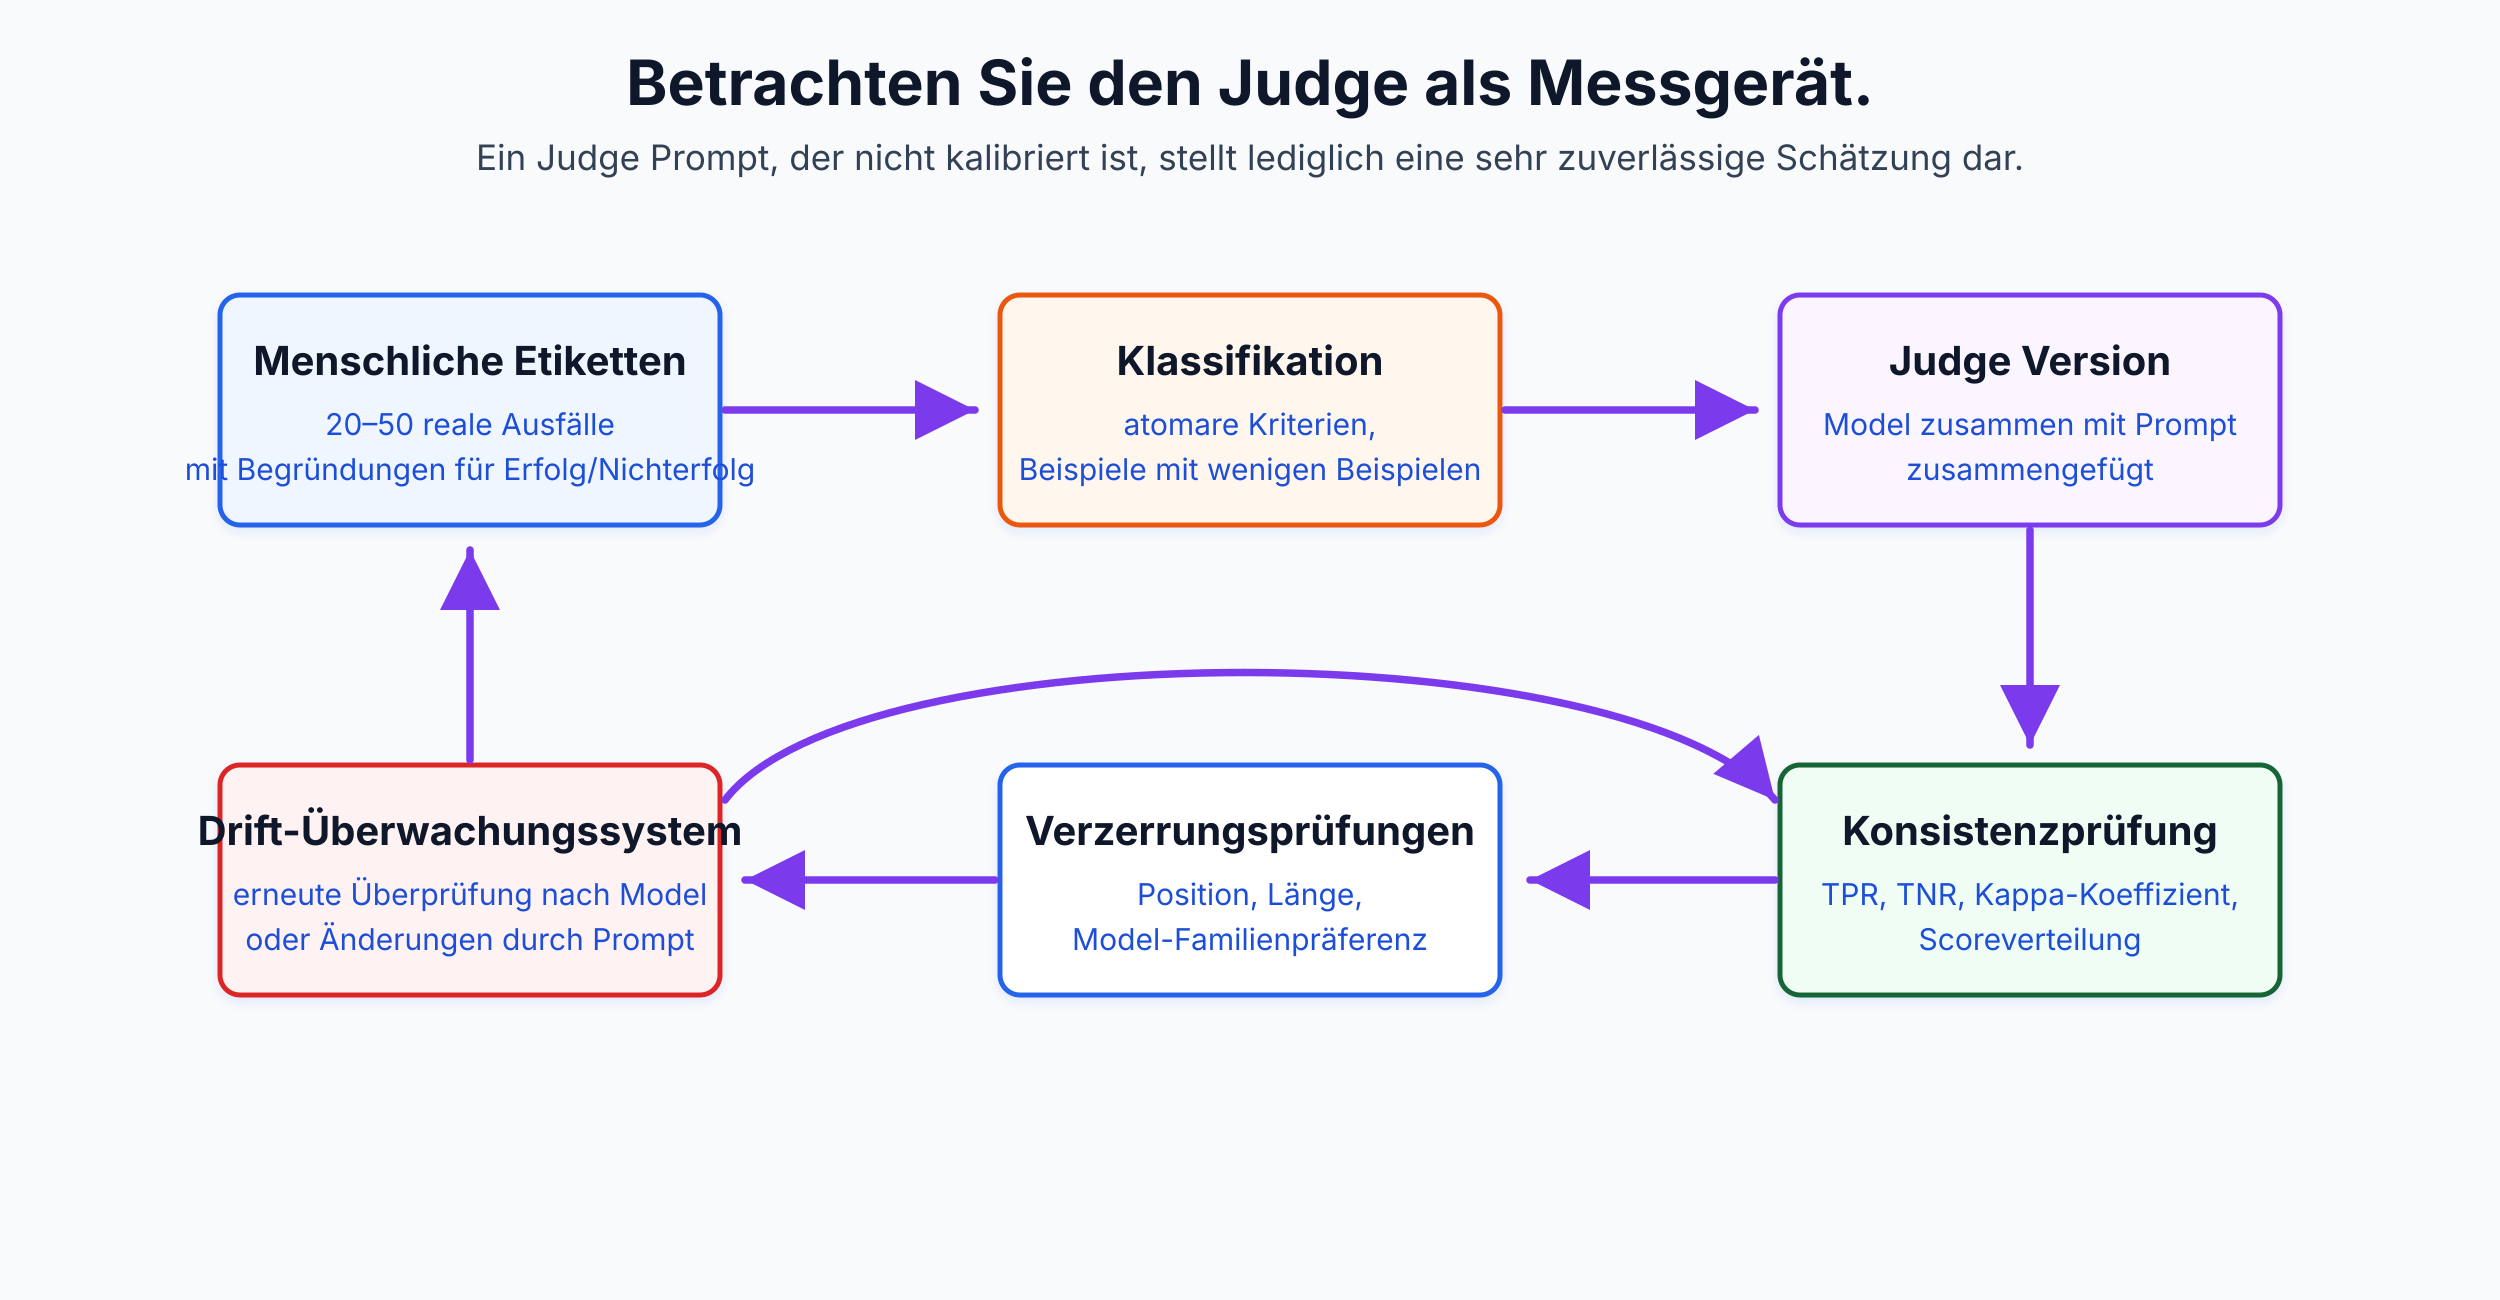
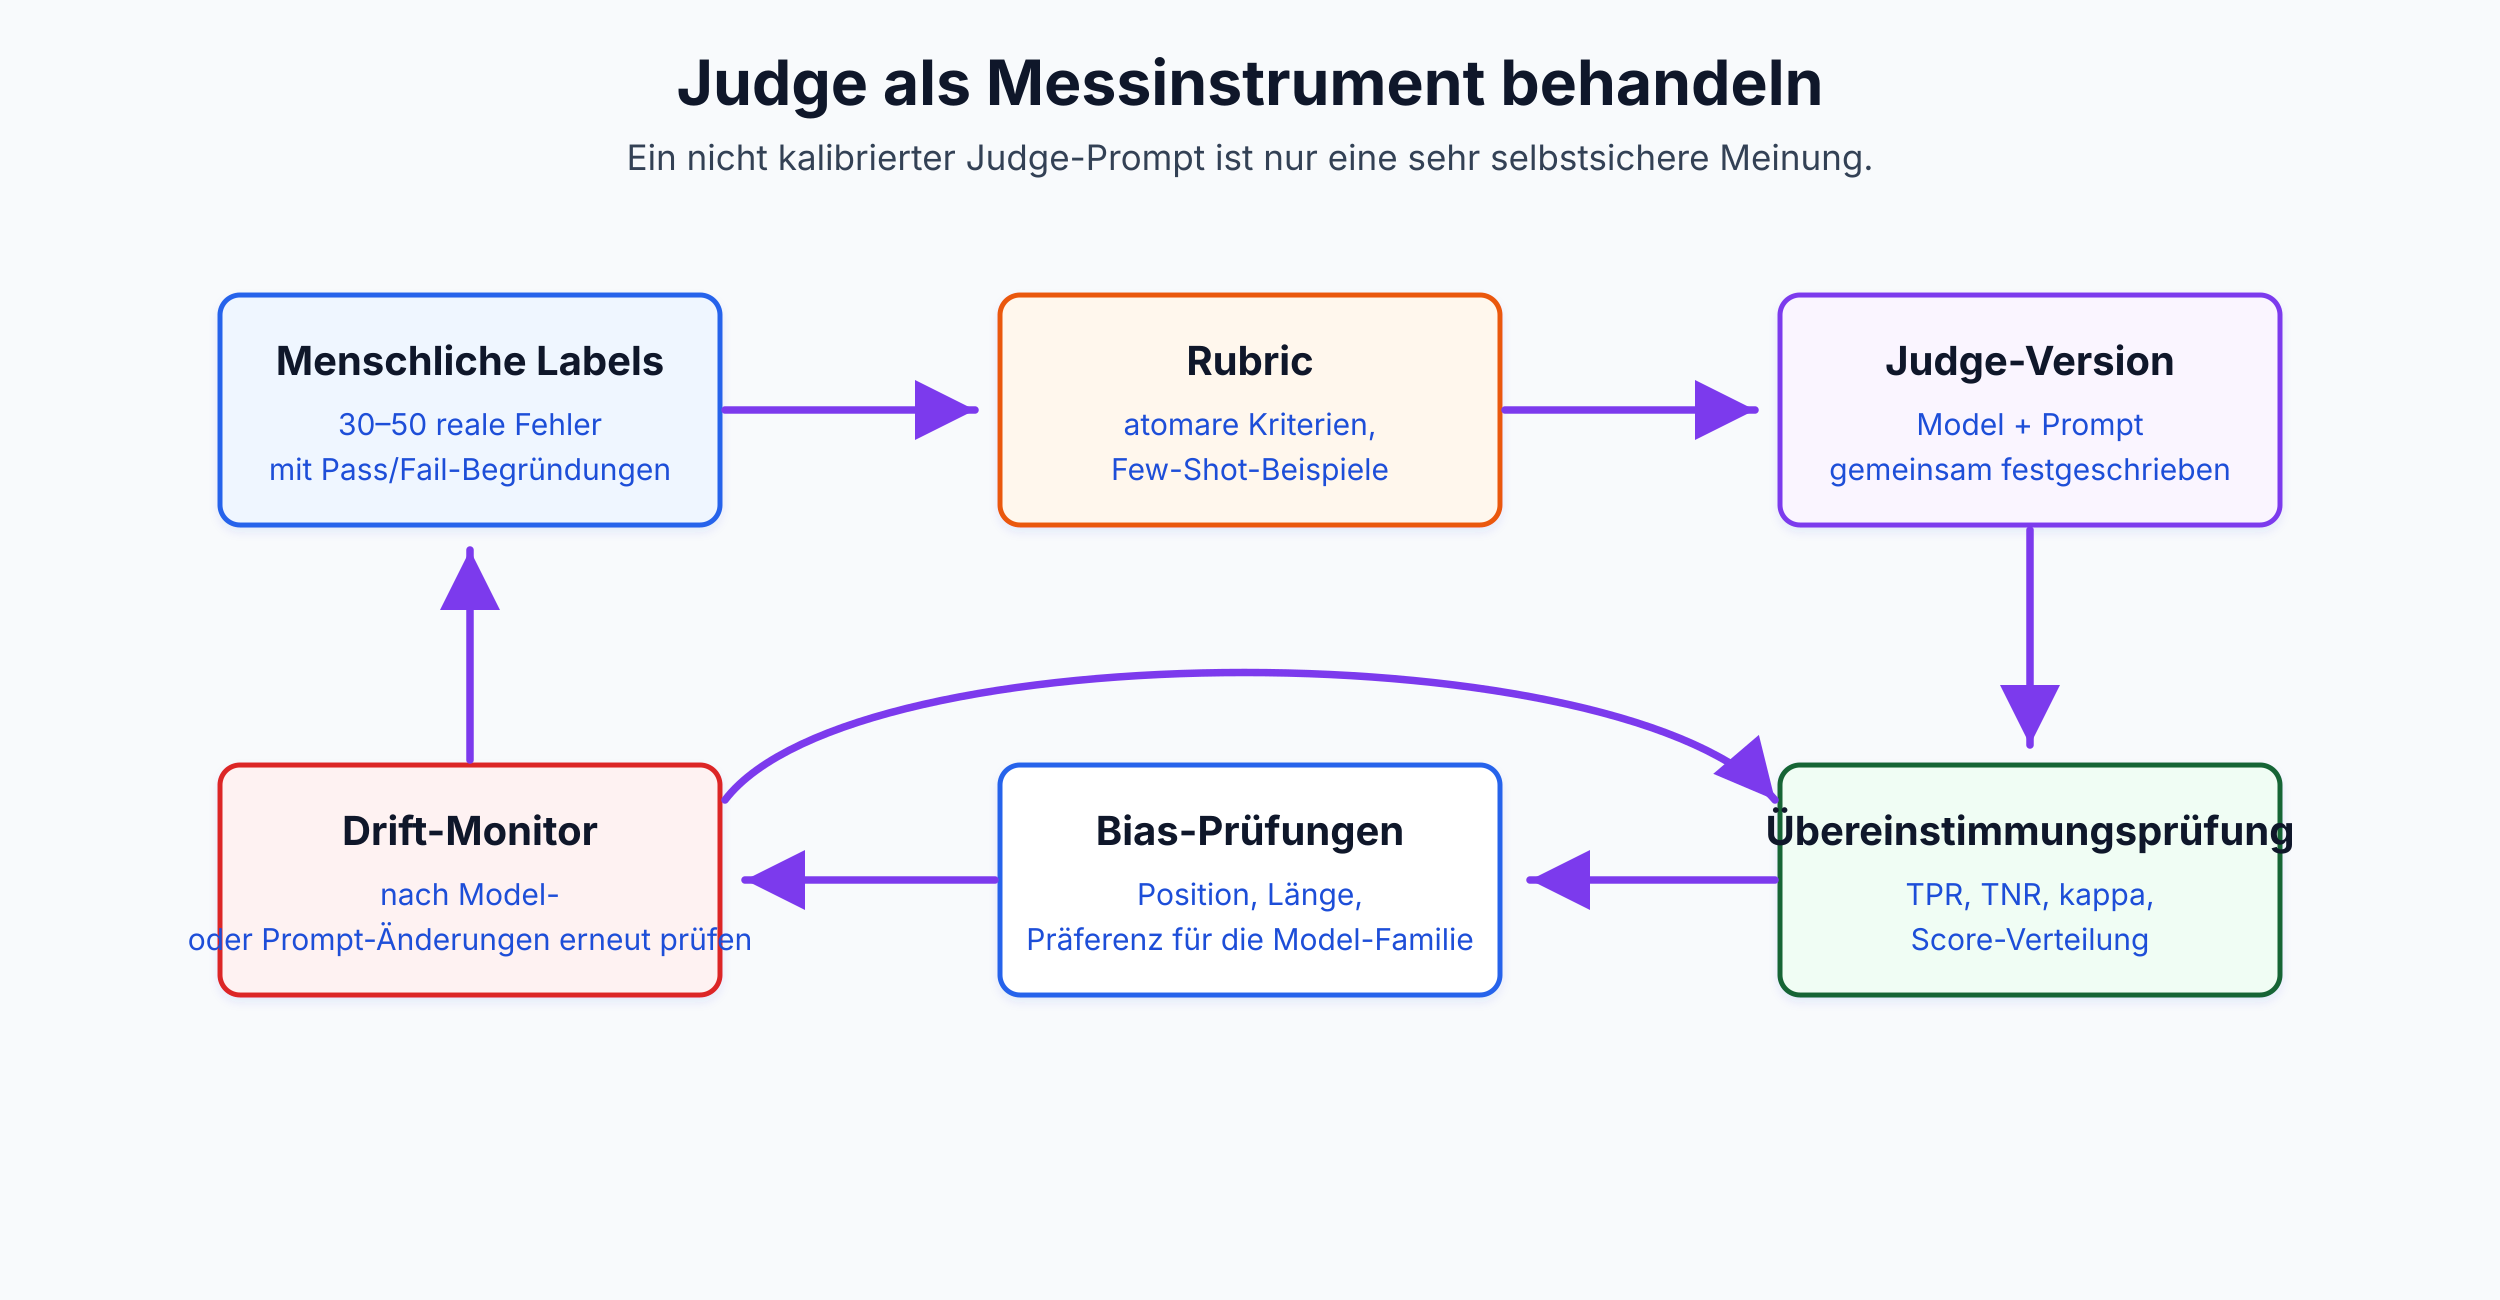
<svg xmlns="http://www.w3.org/2000/svg" width="1000" height="520" viewBox="0 0 1000 520" role="img" aria-labelledby="title desc" data-visual-system="evidence-plate-v1" preserveAspectRatio="xMidYMid meet" shape-rendering="geometricPrecision" text-rendering="geometricPrecision" font-family="Inter, system-ui, sans-serif">
  <defs>
    <filter id="shadow" x="-20%" y="-20%" width="140%" height="140%">
      <feDropShadow dx="0" dy="2" stdDeviation="2" flood-color="#1d4ed8" flood-opacity="0.08" />
    </filter>
    <marker id="arrow" markerWidth="12" markerHeight="12" refX="10" refY="6" orient="auto">
      <path d="M2,2 L10,6 L2,10 Z" fill="#7c3aed" />
    </marker>
    <style>
      text { font-family: Inter, system-ui, sans-serif; fill: #0f172a; }
      .title { font-size: 25px; font-weight: 700; }
      .sub { font-size: 14px; fill: #334155; }
      .box-title { font-size: 16px; font-weight: 700; }
      .box-copy { font-size: 12px; fill: #1d4ed8; }
      .arrow { stroke: #7c3aed; stroke-width: 3; fill: none; marker-end: url(#arrow); }
    </style>
  </defs>
  <style data-visual-system="evidence-plate-v1">
    * { animation: none !important; }
    .anim-box, .bar, .bar-text, .seq-item, .t-box, .flow { opacity: 1 !important; transform: none !important; }
    path, line, polyline { stroke-linecap: round; stroke-linejoin: round; }
  </style>
  <rect width="1000" height="520" fill="#f8fafc" />
-   <text y="42" class="title" text-anchor="middle" x="500">Betrachten Sie den Judge als Messgerät.</text>
-   <text y="68" class="sub" text-anchor="middle" x="500">Ein Judge Prompt, der nicht kalibriert ist, stellt lediglich eine sehr zuverlässige Schätzung dar.</text>
+   <text y="42" class="title" text-anchor="middle" x="500">Judge als Messinstrument behandeln</text>
+   <text y="68" class="sub" text-anchor="middle" x="500">Ein nicht kalibrierter Judge-Prompt ist nur eine sehr selbstsichere Meinung.</text>
  <g transform="translate(88 118)">
    <rect width="200" height="92" rx="8" fill="#eff6ff" stroke="#2563eb" stroke-width="2" filter="url(#shadow)" />
-     <text y="32" class="box-title" text-anchor="middle" x="100">Menschliche Etiketten</text>
-     <text y="56" class="box-copy" text-anchor="middle" x="100">20–50 reale Ausfälle</text>
-     <text y="74" class="box-copy" text-anchor="middle" x="100">mit Begründungen für Erfolg/Nichterfolg</text>
+     <text y="32" class="box-title" text-anchor="middle" x="100">Menschliche Labels</text>
+     <text y="56" class="box-copy" text-anchor="middle" x="100">30–50 reale Fehler</text>
+     <text y="74" class="box-copy" text-anchor="middle" x="100">mit Pass/Fail-Begründungen</text>
  </g>
  <g transform="translate(400 118)">
    <rect width="200" height="92" rx="8" fill="#fff7ed" stroke="#ea580c" stroke-width="2" filter="url(#shadow)" />
-     <text y="32" class="box-title" text-anchor="middle" x="100">Klassifikation</text>
+     <text y="32" class="box-title" text-anchor="middle" x="100">Rubric</text>
    <text y="56" class="box-copy" text-anchor="middle" x="100">atomare Kriterien,</text>
-     <text y="74" class="box-copy" text-anchor="middle" x="100">Beispiele mit wenigen Beispielen</text>
+     <text y="74" class="box-copy" text-anchor="middle" x="100">Few-Shot-Beispiele</text>
  </g>
  <g transform="translate(712 118)">
    <rect width="200" height="92" rx="8" fill="#faf5ff" stroke="#7c3aed" stroke-width="2" filter="url(#shadow)" />
-     <text y="32" class="box-title" text-anchor="middle" x="100">Judge Version</text>
-     <text y="56" class="box-copy" text-anchor="middle" x="100">Model zusammen mit Prompt</text>
-     <text y="74" class="box-copy" text-anchor="middle" x="100">zusammengefügt</text>
+     <text y="32" class="box-title" text-anchor="middle" x="100">Judge-Version</text>
+     <text y="56" class="box-copy" text-anchor="middle" x="100">Model + Prompt</text>
+     <text y="74" class="box-copy" text-anchor="middle" x="100">gemeinsam festgeschrieben</text>
  </g>
  <g transform="translate(712 306)">
    <rect width="200" height="92" rx="8" fill="#f0fdf4" stroke="#166534" stroke-width="2" filter="url(#shadow)" />
-     <text y="32" class="box-title" text-anchor="middle" x="100">Konsistenzprüfung</text>
-     <text y="56" class="box-copy" text-anchor="middle" x="100">TPR, TNR, Kappa-Koeffizient,</text>
-     <text y="74" class="box-copy" text-anchor="middle" x="100">Scoreverteilung</text>
+     <text y="32" class="box-title" text-anchor="middle" x="100">Übereinstimmungsprüfung</text>
+     <text y="56" class="box-copy" text-anchor="middle" x="100">TPR, TNR, kappa,</text>
+     <text y="74" class="box-copy" text-anchor="middle" x="100">Score-Verteilung</text>
  </g>
  <g transform="translate(400 306)">
    <rect width="200" height="92" rx="8" fill="#ffffff" stroke="#2563eb" stroke-width="2" filter="url(#shadow)" />
-     <text y="32" class="box-title" text-anchor="middle" x="100">Verzerrungsprüfungen</text>
+     <text y="32" class="box-title" text-anchor="middle" x="100">Bias-Prüfungen</text>
    <text y="56" class="box-copy" text-anchor="middle" x="100">Position, Länge,</text>
-     <text y="74" class="box-copy" text-anchor="middle" x="100">Model-Familienpräferenz</text>
+     <text y="74" class="box-copy" text-anchor="middle" x="100">Präferenz für die Model-Familie</text>
  </g>
  <g transform="translate(88 306)">
    <rect width="200" height="92" rx="8" fill="#fef2f2" stroke="#dc2626" stroke-width="2" filter="url(#shadow)" />
-     <text y="32" class="box-title" text-anchor="middle" x="100">Drift-Überwachungssystem</text>
-     <text y="56" class="box-copy" text-anchor="middle" x="100">erneute Überprüfung nach Model</text>
-     <text y="74" class="box-copy" text-anchor="middle" x="100">oder Änderungen durch Prompt</text>
+     <text y="32" class="box-title" text-anchor="middle" x="100">Drift-Monitor</text>
+     <text y="56" class="box-copy" text-anchor="middle" x="100">nach Model-</text>
+     <text y="74" class="box-copy" text-anchor="middle" x="100">oder Prompt-Änderungen erneut prüfen</text>
  </g>
  <path class="arrow" d="M290 164 L390 164" />
  <path class="arrow" d="M602 164 L702 164" />
  <path class="arrow" d="M812 212 L812 298" />
  <path class="arrow" d="M710 352 L612 352" />
  <path class="arrow" d="M398 352 L298 352" />
  <path class="arrow" d="M188 304 L188 220" />
  <path class="arrow" d="M290 320 C342 252, 652 252, 710 320" />
</svg>
